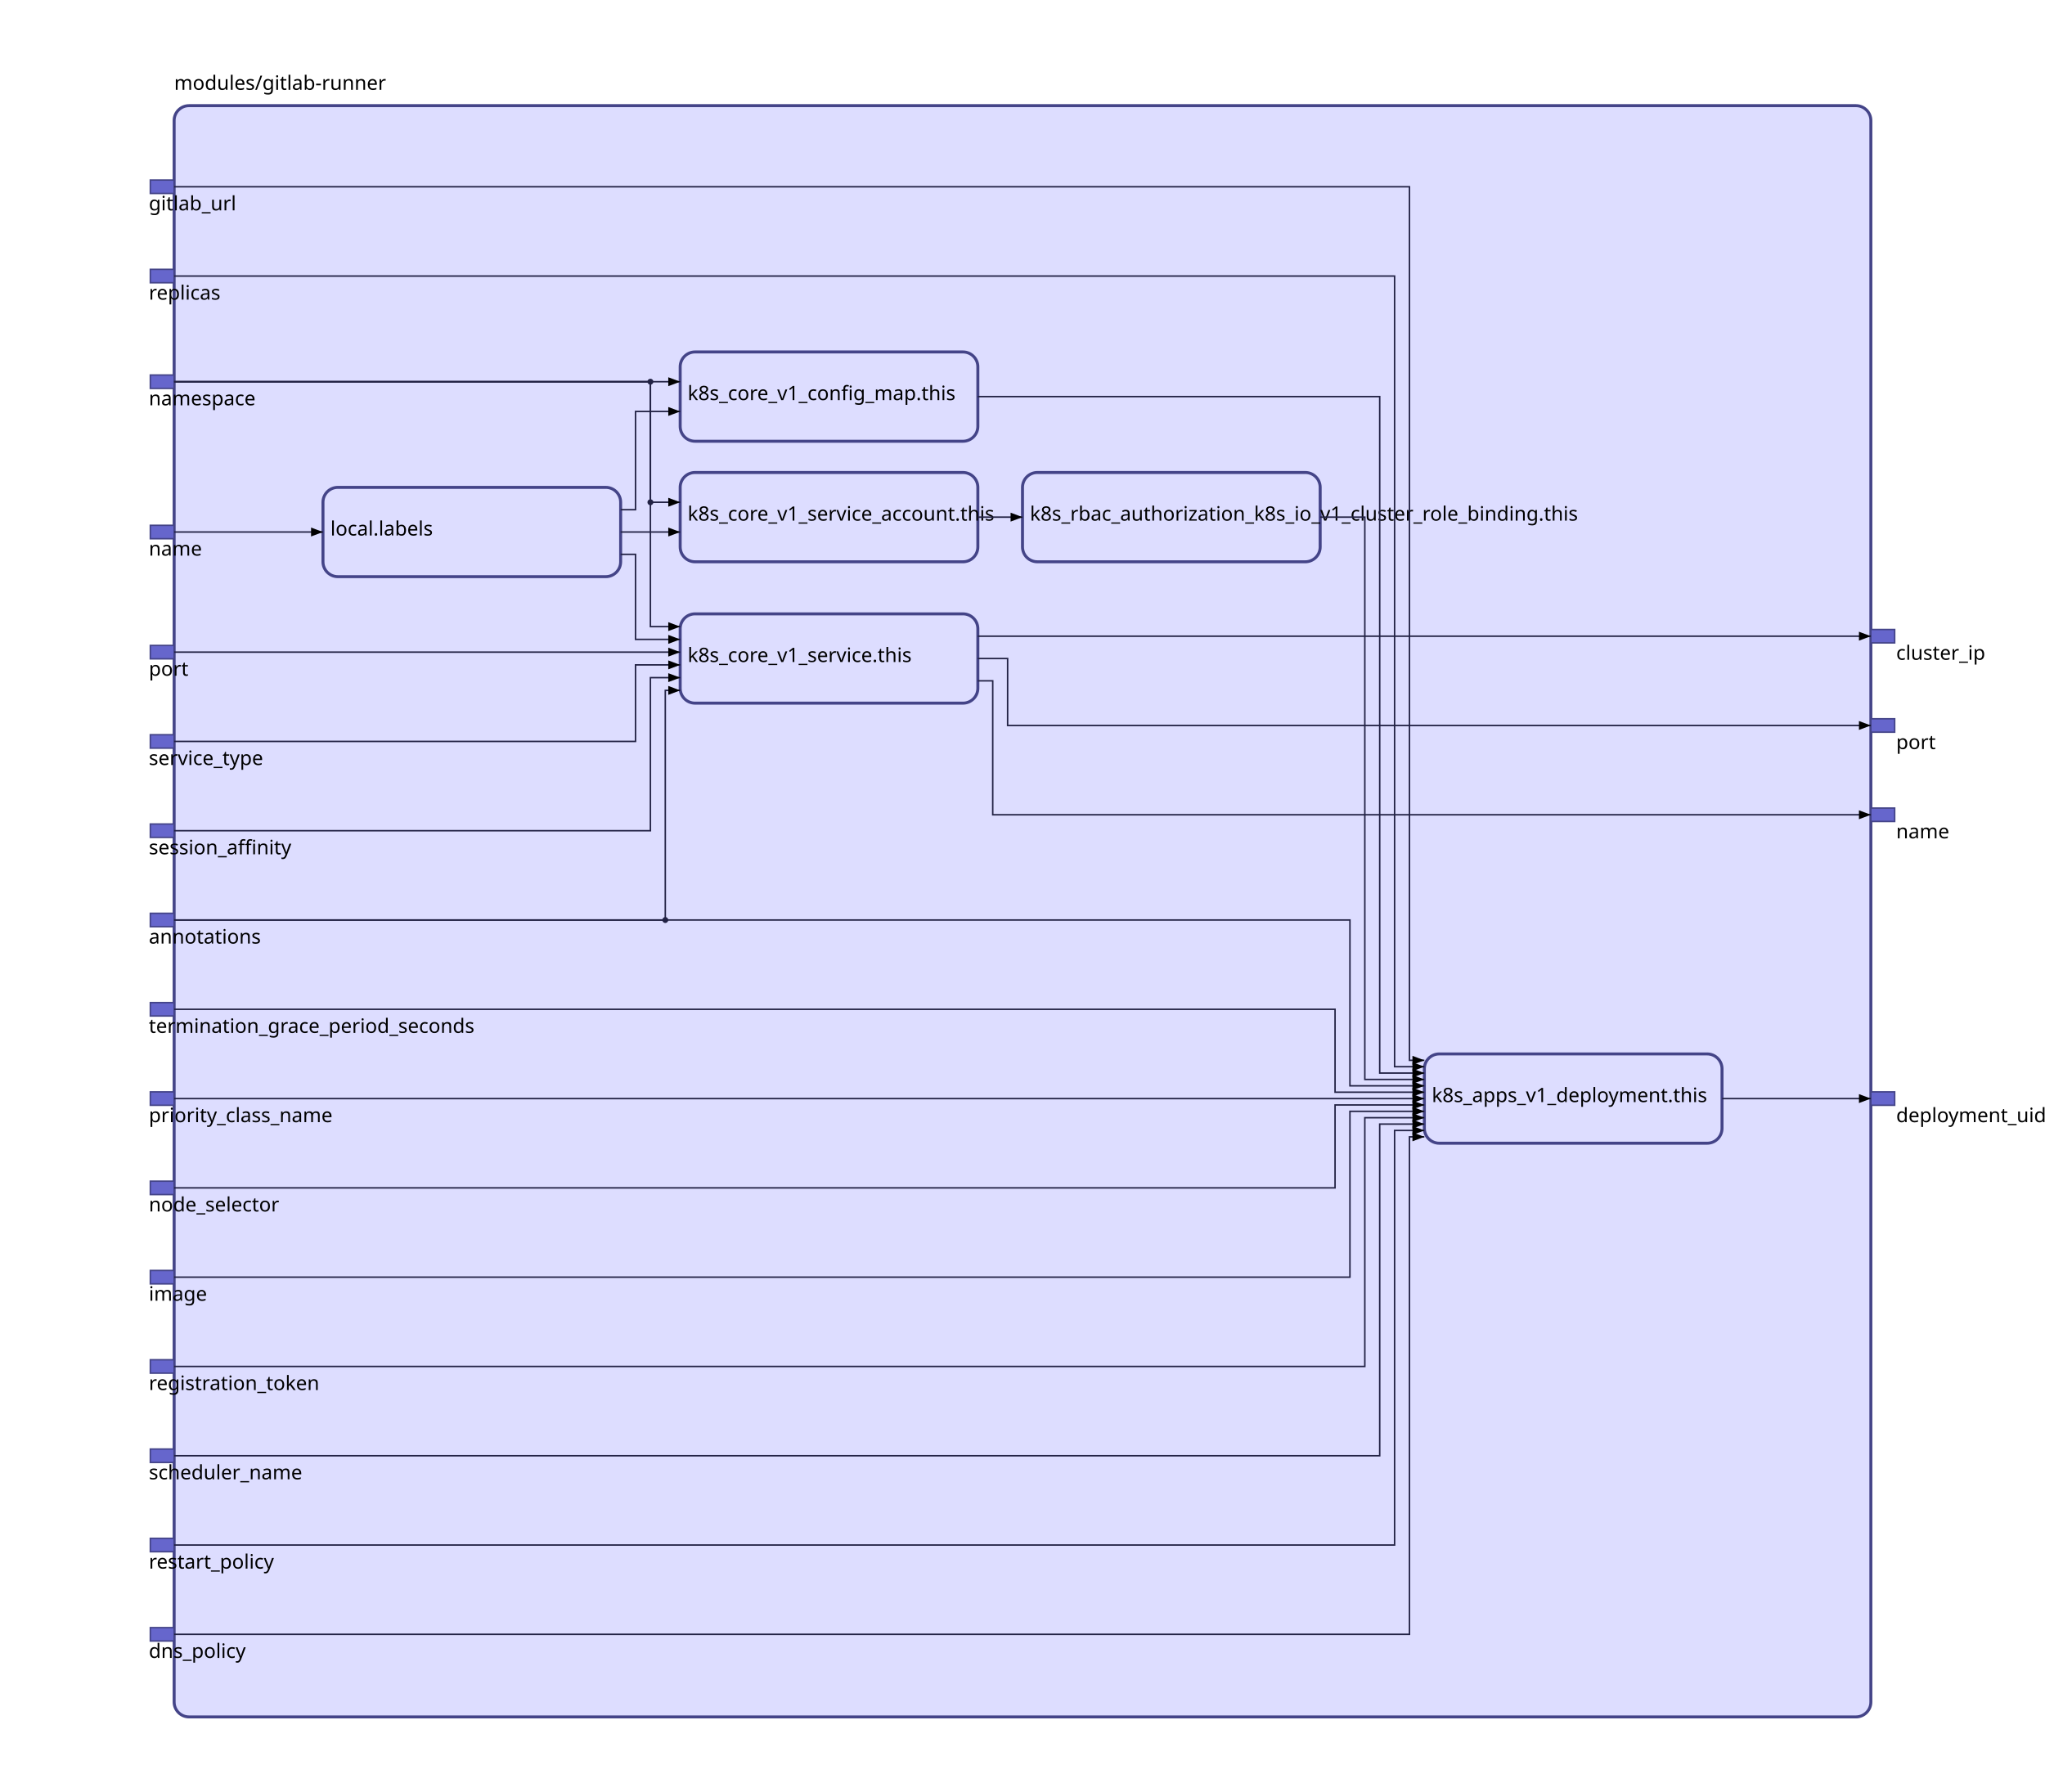
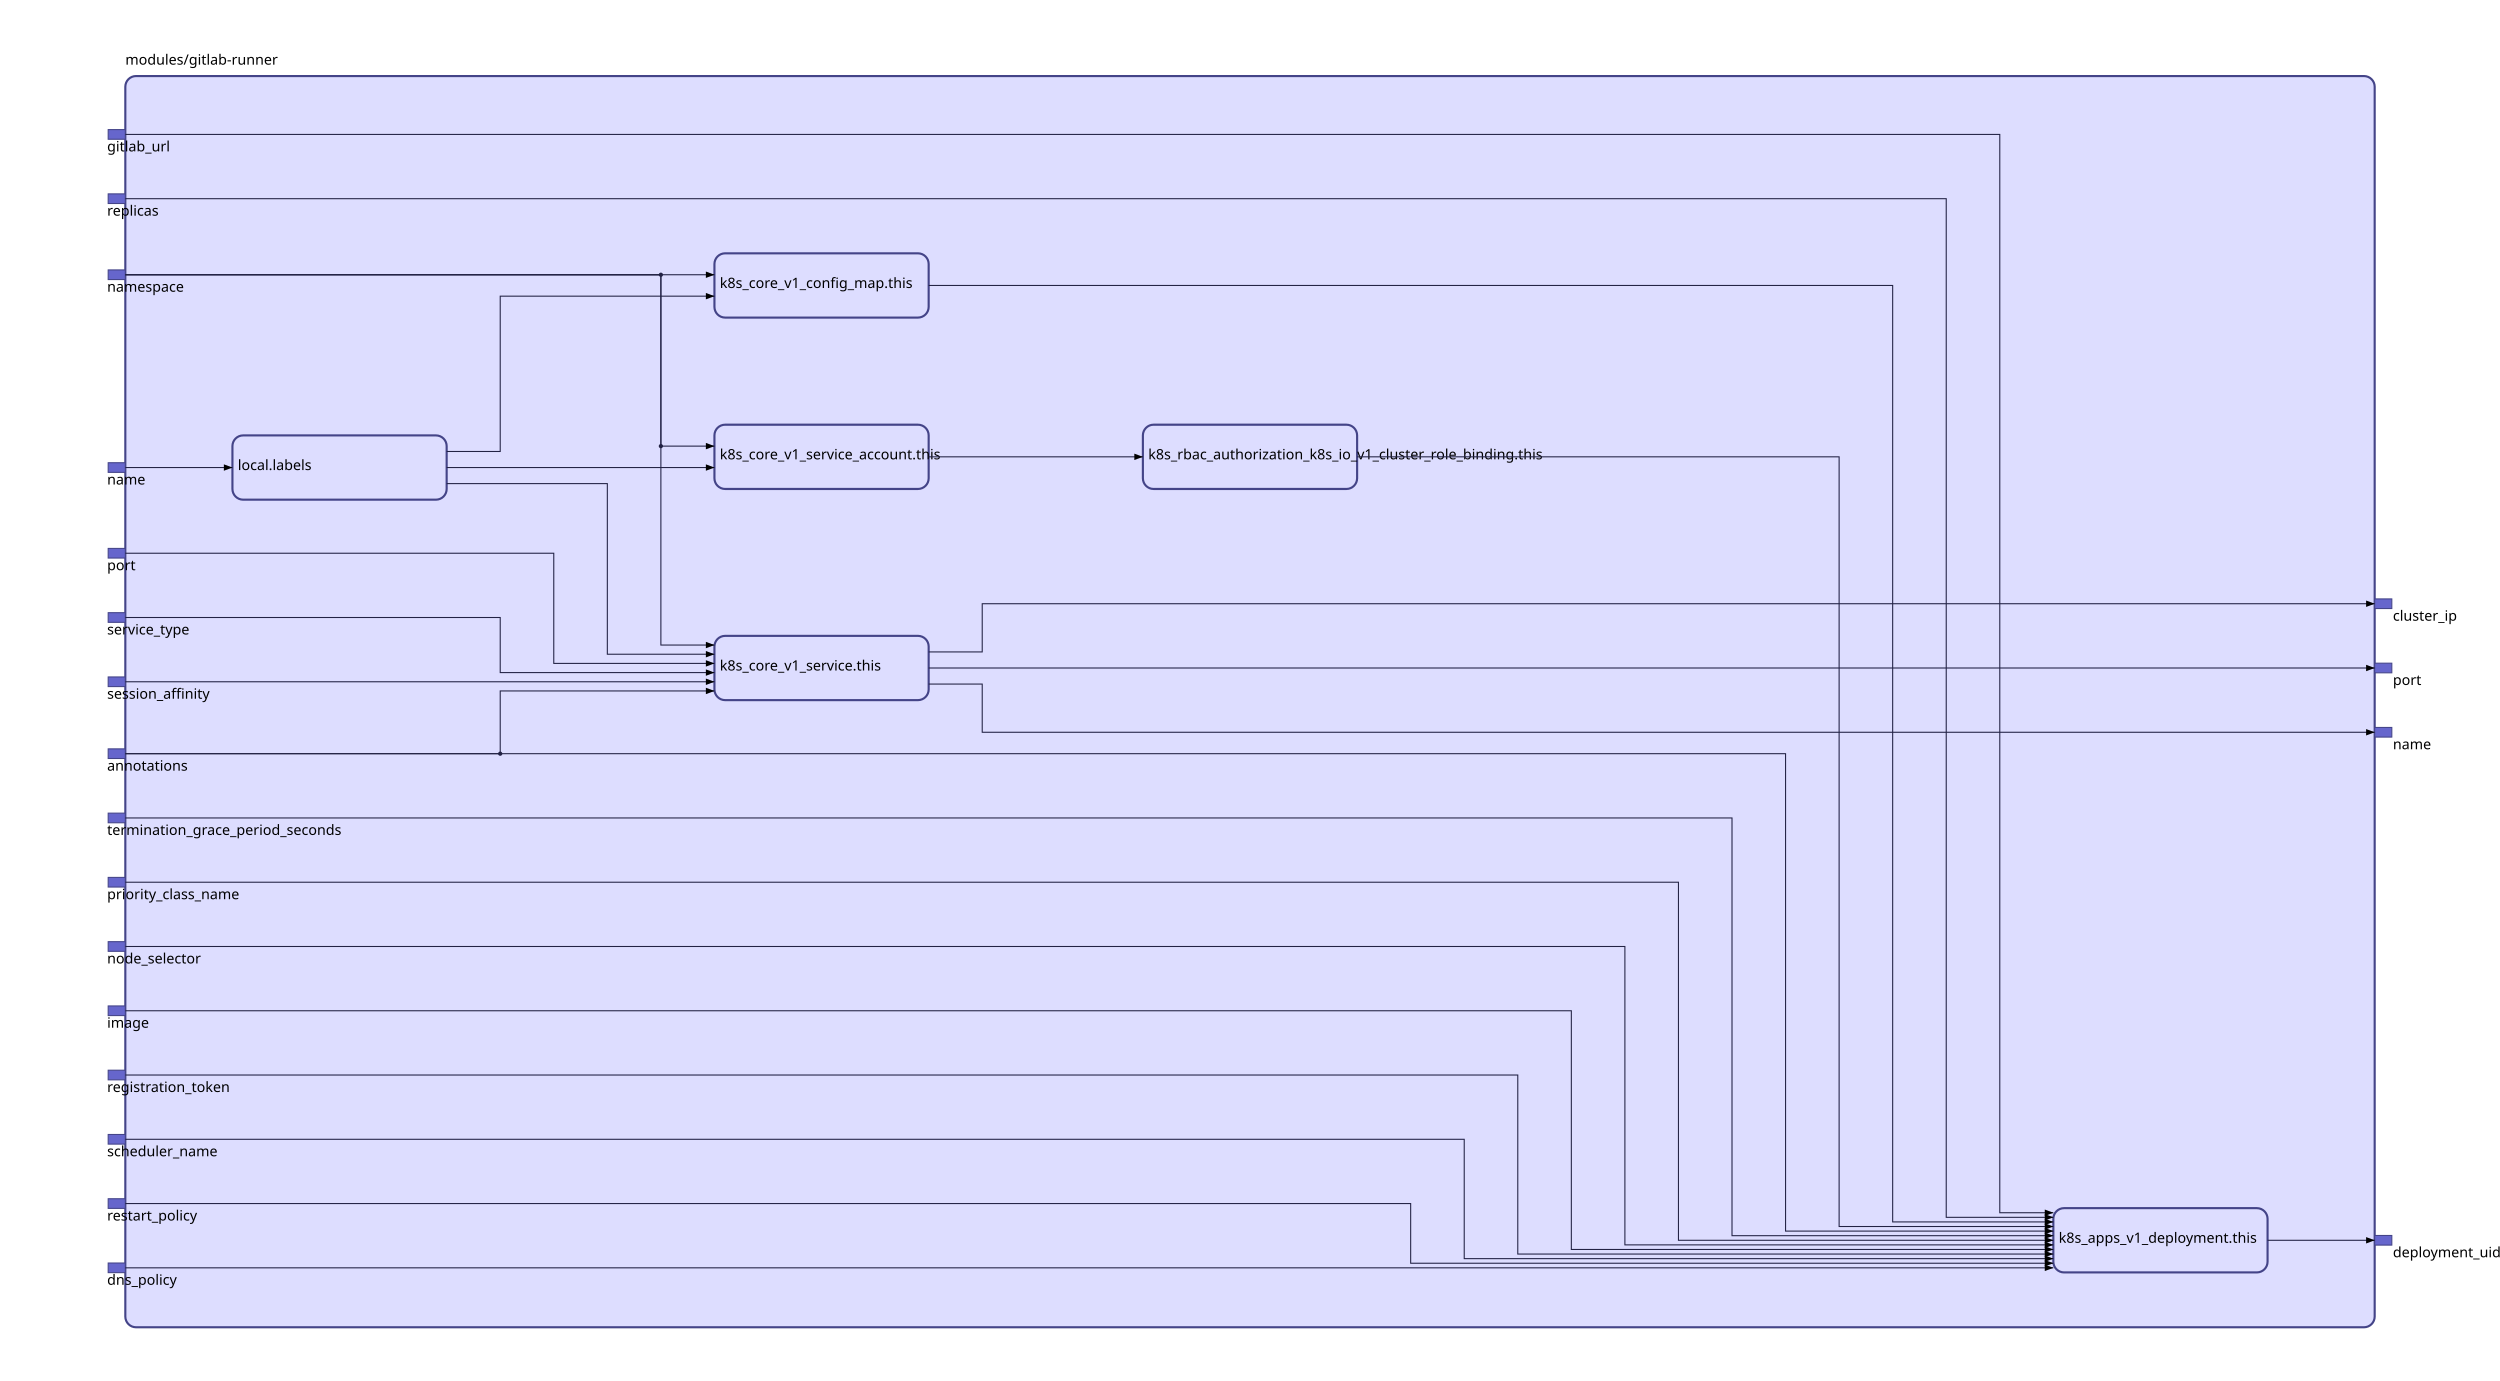
- <svg xmlns="http://www.w3.org/2000/svg" id="sprotty_1" class="sprotty-graph sprotty" tabindex="1002" viewBox="0 0 1374 1203.714">
+ <svg xmlns="http://www.w3.org/2000/svg" id="sprotty_1" class="sprotty-graph sprotty" tabindex="1002" viewBox="0 0 2334 1289.143">
  <style>.elknode {
    stroke: #448;
    stroke-width: 2;
    fill: #ddf;
}

.elkport {
    stroke: #448;
    stroke-width: 1;
    fill: #66c;
}

.elkedge {
    fill: none;
    stroke: #224;
    stroke-width: 1;
}

.elkedge.arrow {
    fill: #336;
}

.elklabel {
    stroke-width: 0;
    stroke: #000;
    fill: #000;
    font-family: sans-serif;
    font-size: 10pt;
    dominant-baseline: hanging;
}

.elkjunction {
    stroke: none;
    fill: #224;
}

.selected &gt; rect {
    stroke-width: 3;
}

.mouseover {
    stroke: #88f;
}
/*
 * Copyright (C) 2017 TypeFox and others.
 *
 * Licensed under the Apache License, Version 2.0 (the "License"); you may not use this file except in compliance with the License.
 * You may obtain a copy of the License at http://www.apache.org/licenses/LICENSE-2.0
 */

.sprotty {
    padding: 0px;
    font-family: "Helvetica Neue", Helvetica, Arial, sans-serif;
}

.sprotty-hidden {
    display: block;
    position: absolute;
    width: 0px;
    height: 0px;
}

.sprotty-popup {
    font-family: "Helvetica Neue", Helvetica, Arial, sans-serif;
    position: absolute;
    background: white;
    border-radius: 5px;
    border: 1px solid;
    max-width: 400px;
    min-width: 100px;
}

.sprotty-popup &gt; div {
    margin: 10px;
}

.sprotty-popup-closed {
    display: none;
}
</style>
  <g transform="scale(1) translate(0,0)">
    <g id="sprotty_3" transform="translate(117, 71)" opacity="1">
-       <rect class="elknode" x="0" y="0" rx="10" width="1140" height="1082.714" />
-       <g id="sprotty_5" transform="translate(840, 637.2143)" opacity="1">
+       <rect class="elknode" x="0" y="0" rx="10" width="2100" height="1168.143" />
+       <g id="sprotty_5" transform="translate(1800, 1056.929)" opacity="1">
        <rect class="elknode" x="0" y="0" rx="10" width="200" height="60" />
        <text id="sprotty_6" class="elklabel" transform="translate(5, 22) translate(0, 0)" opacity="1">k8s_apps_v1_deployment.this</text>
      </g>
-       <g id="sprotty_7" transform="translate(340, 165.5)" opacity="1">
+       <g id="sprotty_7" transform="translate(550, 165.5)" opacity="1">
        <rect class="elknode" x="0" y="0" rx="10" width="200" height="60" />
        <text id="sprotty_8" class="elklabel" transform="translate(5, 22) translate(0, 0)" opacity="1">k8s_core_v1_config_map.this</text>
      </g>
-       <g id="sprotty_9" transform="translate(340, 341.5)" opacity="1">
+       <g id="sprotty_9" transform="translate(550, 522.6429)" opacity="1">
        <rect class="elknode" x="0" y="0" rx="10" width="200" height="60" />
        <text id="sprotty_10" class="elklabel" transform="translate(5, 22) translate(0, 0)" opacity="1">k8s_core_v1_service.this</text>
      </g>
-       <g id="sprotty_11" transform="translate(340, 246.5)" opacity="1">
+       <g id="sprotty_11" transform="translate(550, 325.5)" opacity="1">
        <rect class="elknode" x="0" y="0" rx="10" width="200" height="60" />
        <text id="sprotty_12" class="elklabel" transform="translate(5, 22) translate(0, 0)" opacity="1">k8s_core_v1_service_account.this</text>
      </g>
-       <g id="sprotty_13" transform="translate(570, 246.5)" opacity="1">
+       <g id="sprotty_13" transform="translate(950, 325.5)" opacity="1">
        <rect class="elknode" x="0" y="0" rx="10" width="200" height="60" />
        <text id="sprotty_14" class="elklabel" transform="translate(5, 22) translate(0, 0)" opacity="1">k8s_rbac_authorization_k8s_io_v1_cluster_role_binding.this</text>
      </g>
-       <g id="sprotty_50" transform="translate(100, 256.5)" opacity="1">
+       <g id="sprotty_50" transform="translate(100, 335.5)" opacity="1">
        <rect class="elknode" x="0" y="0" rx="10" width="200" height="60" />
        <text id="sprotty_51" class="elklabel" transform="translate(5, 22) translate(0, 0)" opacity="1">local.labels</text>
      </g>
-       <g id="sprotty_17" transform="translate(-16, 542.7143)" opacity="1">
+       <g id="sprotty_17" transform="translate(-16, 628.1429)" opacity="1">
        <rect class="elkport" x="0" y="0" width="16" height="9" />
        <text id="sprotty_18" class="elklabel" transform="translate(-1, 10) translate(0, 0)" opacity="1">annotations</text>
      </g>
-       <g id="sprotty_20" transform="translate(-16, 1022.714)" opacity="1">
+       <g id="sprotty_20" transform="translate(-16, 1108.143)" opacity="1">
        <rect class="elkport" x="0" y="0" width="16" height="9" />
        <text id="sprotty_21" class="elklabel" transform="translate(-1, 10) translate(0, 0)" opacity="1">dns_policy</text>
      </g>
      <g id="sprotty_23" transform="translate(-16, 50)" opacity="1">
        <rect class="elkport" x="0" y="0" width="16" height="9" />
        <text id="sprotty_24" class="elklabel" transform="translate(-1, 10) translate(0, 0)" opacity="1">gitlab_url</text>
      </g>
-       <g id="sprotty_26" transform="translate(-16, 782.7143)" opacity="1">
+       <g id="sprotty_26" transform="translate(-16, 868.1429)" opacity="1">
        <rect class="elkport" x="0" y="0" width="16" height="9" />
        <text id="sprotty_27" class="elklabel" transform="translate(-1, 10) translate(0, 0)" opacity="1">image</text>
      </g>
-       <g id="sprotty_29" transform="translate(-16, 722.7143)" opacity="1">
+       <g id="sprotty_29" transform="translate(-16, 808.1429)" opacity="1">
        <rect class="elkport" x="0" y="0" width="16" height="9" />
        <text id="sprotty_30" class="elklabel" transform="translate(-1, 10) translate(0, 0)" opacity="1">node_selector</text>
      </g>
-       <g id="sprotty_32" transform="translate(-16, 662.7143)" opacity="1">
+       <g id="sprotty_32" transform="translate(-16, 748.1429)" opacity="1">
        <rect class="elkport" x="0" y="0" width="16" height="9" />
        <text id="sprotty_33" class="elklabel" transform="translate(-1, 10) translate(0, 0)" opacity="1">priority_class_name</text>
      </g>
-       <g id="sprotty_35" transform="translate(-16, 842.7143)" opacity="1">
+       <g id="sprotty_35" transform="translate(-16, 928.1429)" opacity="1">
        <rect class="elkport" x="0" y="0" width="16" height="9" />
        <text id="sprotty_36" class="elklabel" transform="translate(-1, 10) translate(0, 0)" opacity="1">registration_token</text>
      </g>
      <g id="sprotty_38" transform="translate(-16, 110)" opacity="1">
        <rect class="elkport" x="0" y="0" width="16" height="9" />
        <text id="sprotty_39" class="elklabel" transform="translate(-1, 10) translate(0, 0)" opacity="1">replicas</text>
      </g>
-       <g id="sprotty_41" transform="translate(-16, 962.7143)" opacity="1">
+       <g id="sprotty_41" transform="translate(-16, 1048.143)" opacity="1">
        <rect class="elkport" x="0" y="0" width="16" height="9" />
        <text id="sprotty_42" class="elklabel" transform="translate(-1, 10) translate(0, 0)" opacity="1">restart_policy</text>
      </g>
-       <g id="sprotty_44" transform="translate(-16, 902.7143)" opacity="1">
+       <g id="sprotty_44" transform="translate(-16, 988.1429)" opacity="1">
        <rect class="elkport" x="0" y="0" width="16" height="9" />
        <text id="sprotty_45" class="elklabel" transform="translate(-1, 10) translate(0, 0)" opacity="1">scheduler_name</text>
      </g>
-       <g id="sprotty_47" transform="translate(-16, 602.7143)" opacity="1">
+       <g id="sprotty_47" transform="translate(-16, 688.1429)" opacity="1">
        <rect class="elkport" x="0" y="0" width="16" height="9" />
        <text id="sprotty_48" class="elklabel" transform="translate(-1, 10) translate(0, 0)" opacity="1">termination_grace_period_seconds</text>
      </g>
      <g id="sprotty_53" transform="translate(-16, 181)" opacity="1">
        <rect class="elkport" x="0" y="0" width="16" height="9" />
        <text id="sprotty_54" class="elklabel" transform="translate(-1, 10) translate(0, 0)" opacity="1">namespace</text>
      </g>
-       <g id="sprotty_59" transform="translate(-16, 362.7143)" opacity="1">
+       <g id="sprotty_59" transform="translate(-16, 441)" opacity="1">
        <rect class="elkport" x="0" y="0" width="16" height="9" />
        <text id="sprotty_60" class="elklabel" transform="translate(-1, 10) translate(0, 0)" opacity="1">port</text>
      </g>
-       <g id="sprotty_62" transform="translate(-16, 422.7143)" opacity="1">
+       <g id="sprotty_62" transform="translate(-16, 501)" opacity="1">
        <rect class="elkport" x="0" y="0" width="16" height="9" />
        <text id="sprotty_63" class="elklabel" transform="translate(-1, 10) translate(0, 0)" opacity="1">service_type</text>
      </g>
-       <g id="sprotty_65" transform="translate(-16, 482.7143)" opacity="1">
+       <g id="sprotty_65" transform="translate(-16, 561)" opacity="1">
        <rect class="elkport" x="0" y="0" width="16" height="9" />
        <text id="sprotty_66" class="elklabel" transform="translate(-1, 10) translate(0, 0)" opacity="1">session_affinity</text>
      </g>
-       <g id="sprotty_71" transform="translate(-16, 282)" opacity="1">
+       <g id="sprotty_71" transform="translate(-16, 361)" opacity="1">
        <rect class="elkport" x="0" y="0" width="16" height="9" />
        <text id="sprotty_72" class="elklabel" transform="translate(-1, 10) translate(0, 0)" opacity="1">name</text>
      </g>
-       <g id="sprotty_74" transform="translate(1140, 352)" opacity="1">
+       <g id="sprotty_74" transform="translate(2100, 488.1429)" opacity="1">
        <rect class="elkport" x="0" y="0" width="16" height="9" />
        <text id="sprotty_75" class="elklabel" transform="translate(17, 10) translate(0, 0)" opacity="1">cluster_ip</text>
      </g>
-       <g id="sprotty_77" transform="translate(1140, 662.7143)" opacity="1">
+       <g id="sprotty_77" transform="translate(2100, 1082.429)" opacity="1">
        <rect class="elkport" x="0" y="0" width="16" height="9" />
        <text id="sprotty_78" class="elklabel" transform="translate(17, 10) translate(0, 0)" opacity="1">deployment_uid</text>
      </g>
-       <g id="sprotty_80" transform="translate(1140, 472)" opacity="1">
+       <g id="sprotty_80" transform="translate(2100, 608.1429)" opacity="1">
        <rect class="elkport" x="0" y="0" width="16" height="9" />
        <text id="sprotty_81" class="elklabel" transform="translate(17, 10) translate(0, 0)" opacity="1">name</text>
      </g>
-       <g id="sprotty_83" transform="translate(1140, 412)" opacity="1">
+       <g id="sprotty_83" transform="translate(2100, 548.1429)" opacity="1">
        <rect class="elkport" x="0" y="0" width="16" height="9" />
        <text id="sprotty_84" class="elklabel" transform="translate(17, 10) translate(0, 0)" opacity="1">port</text>
      </g>
      <text id="sprotty_4" class="elklabel" transform="translate(0, -21) translate(0, 0)" opacity="1">modules/gitlab-runner</text>
      <g id="sprotty_15" class="sprotty-edge" opacity="1">
-         <path class="elkedge" d="M 540,195.5 L 810,195.5 L 810,650.071 L 840,650.071" />
-         <path class="edge arrow" d="M 0,0 L 8,-3 L 8,3 Z" transform="rotate(180 840 650.0714) translate(840 650.0714)" />
+         <path class="elkedge" d="M 750,195.5 L 1650,195.5 L 1650,1069.786 L 1800,1069.786" />
+         <path class="edge arrow" d="M 0,0 L 8,-3 L 8,3 Z" transform="rotate(180 1800 1069.786) translate(1800 1069.786)" />
      </g>
      <g id="sprotty_16" class="sprotty-edge" opacity="1">
-         <path class="elkedge" d="M 770,276.5 L 800,276.5 L 800,654.357 L 840,654.357" />
-         <path class="edge arrow" d="M 0,0 L 8,-3 L 8,3 Z" transform="rotate(180 840 654.3571) translate(840 654.3571)" />
+         <path class="elkedge" d="M 1150,355.5 L 1600,355.5 L 1600,1074.071 L 1800,1074.071" />
+         <path class="edge arrow" d="M 0,0 L 8,-3 L 8,3 Z" transform="rotate(180 1800 1074.071) translate(1800 1074.071)" />
      </g>
      <g id="sprotty_19" class="sprotty-edge" opacity="1">
-         <path class="elkedge" d="M 0,547.214 L 790,547.214 L 790,658.643 L 840,658.643" />
-         <path class="edge arrow" d="M 0,0 L 8,-3 L 8,3 Z" transform="rotate(180 840 658.6429) translate(840 658.6429)" />
+         <path class="elkedge" d="M 0,632.643 L 1550,632.643 L 1550,1078.357 L 1800,1078.357" />
+         <path class="edge arrow" d="M 0,0 L 8,-3 L 8,3 Z" transform="rotate(180 1800 1078.357) translate(1800 1078.357)" />
      </g>
      <g id="sprotty_22" class="sprotty-edge" opacity="1">
-         <path class="elkedge" d="M 0,1027.214 L 830,1027.214 L 830,692.929 L 840,692.929" />
-         <path class="edge arrow" d="M 0,0 L 8,-3 L 8,3 Z" transform="rotate(180 840 692.9286) translate(840 692.9286)" />
+         <path class="elkedge" d="M 0,1112.643 L 1800,1112.643" />
+         <path class="edge arrow" d="M 0,0 L 8,-3 L 8,3 Z" transform="rotate(180 1800 1112.643) translate(1800 1112.643)" />
      </g>
      <g id="sprotty_25" class="sprotty-edge" opacity="1">
-         <path class="elkedge" d="M 0,54.5 L 830,54.5 L 830,641.5 L 840,641.5" />
-         <path class="edge arrow" d="M 0,0 L 8,-3 L 8,3 Z" transform="rotate(180 840 641.5) translate(840 641.5)" />
+         <path class="elkedge" d="M 0,54.5 L 1750,54.5 L 1750,1061.214 L 1800,1061.214" />
+         <path class="edge arrow" d="M 0,0 L 8,-3 L 8,3 Z" transform="rotate(180 1800 1061.214) translate(1800 1061.214)" />
      </g>
      <g id="sprotty_28" class="sprotty-edge" opacity="1">
-         <path class="elkedge" d="M 0,787.214 L 790,787.214 L 790,675.786 L 840,675.786" />
-         <path class="edge arrow" d="M 0,0 L 8,-3 L 8,3 Z" transform="rotate(180 840 675.7857) translate(840 675.7857)" />
+         <path class="elkedge" d="M 0,872.643 L 1350,872.643 L 1350,1095.5 L 1800,1095.5" />
+         <path class="edge arrow" d="M 0,0 L 8,-3 L 8,3 Z" transform="rotate(180 1800 1095.5) translate(1800 1095.5)" />
      </g>
      <g id="sprotty_31" class="sprotty-edge" opacity="1">
-         <path class="elkedge" d="M 0,727.214 L 780,727.214 L 780,671.5 L 840,671.5" />
-         <path class="edge arrow" d="M 0,0 L 8,-3 L 8,3 Z" transform="rotate(180 840 671.5) translate(840 671.5)" />
+         <path class="elkedge" d="M 0,812.643 L 1400,812.643 L 1400,1091.214 L 1800,1091.214" />
+         <path class="edge arrow" d="M 0,0 L 8,-3 L 8,3 Z" transform="rotate(180 1800 1091.214) translate(1800 1091.214)" />
      </g>
      <g id="sprotty_34" class="sprotty-edge" opacity="1">
-         <path class="elkedge" d="M 0,667.214 L 840,667.214" />
-         <path class="edge arrow" d="M 0,0 L 8,-3 L 8,3 Z" transform="rotate(180 840 667.2143) translate(840 667.2143)" />
+         <path class="elkedge" d="M 0,752.643 L 1450,752.643 L 1450,1086.929 L 1800,1086.929" />
+         <path class="edge arrow" d="M 0,0 L 8,-3 L 8,3 Z" transform="rotate(180 1800 1086.929) translate(1800 1086.929)" />
      </g>
      <g id="sprotty_37" class="sprotty-edge" opacity="1">
-         <path class="elkedge" d="M 0,847.214 L 800,847.214 L 800,680.071 L 840,680.071" />
-         <path class="edge arrow" d="M 0,0 L 8,-3 L 8,3 Z" transform="rotate(180 840 680.0714) translate(840 680.0714)" />
+         <path class="elkedge" d="M 0,932.643 L 1300,932.643 L 1300,1099.786 L 1800,1099.786" />
+         <path class="edge arrow" d="M 0,0 L 8,-3 L 8,3 Z" transform="rotate(180 1800 1099.786) translate(1800 1099.786)" />
      </g>
      <g id="sprotty_40" class="sprotty-edge" opacity="1">
-         <path class="elkedge" d="M 0,114.5 L 820,114.5 L 820,645.786 L 840,645.786" />
-         <path class="edge arrow" d="M 0,0 L 8,-3 L 8,3 Z" transform="rotate(180 840 645.7857) translate(840 645.7857)" />
+         <path class="elkedge" d="M 0,114.5 L 1700,114.5 L 1700,1065.5 L 1800,1065.5" />
+         <path class="edge arrow" d="M 0,0 L 8,-3 L 8,3 Z" transform="rotate(180 1800 1065.5) translate(1800 1065.5)" />
      </g>
      <g id="sprotty_43" class="sprotty-edge" opacity="1">
-         <path class="elkedge" d="M 0,967.214 L 820,967.214 L 820,688.643 L 840,688.643" />
-         <path class="edge arrow" d="M 0,0 L 8,-3 L 8,3 Z" transform="rotate(180 840 688.6429) translate(840 688.6429)" />
+         <path class="elkedge" d="M 0,1052.643 L 1200,1052.643 L 1200,1108.357 L 1800,1108.357" />
+         <path class="edge arrow" d="M 0,0 L 8,-3 L 8,3 Z" transform="rotate(180 1800 1108.357) translate(1800 1108.357)" />
      </g>
      <g id="sprotty_46" class="sprotty-edge" opacity="1">
-         <path class="elkedge" d="M 0,907.214 L 810,907.214 L 810,684.357 L 840,684.357" />
-         <path class="edge arrow" d="M 0,0 L 8,-3 L 8,3 Z" transform="rotate(180 840 684.3571) translate(840 684.3571)" />
+         <path class="elkedge" d="M 0,992.643 L 1250,992.643 L 1250,1104.071 L 1800,1104.071" />
+         <path class="edge arrow" d="M 0,0 L 8,-3 L 8,3 Z" transform="rotate(180 1800 1104.071) translate(1800 1104.071)" />
      </g>
      <g id="sprotty_49" class="sprotty-edge" opacity="1">
-         <path class="elkedge" d="M 0,607.214 L 780,607.214 L 780,662.929 L 840,662.929" />
-         <path class="edge arrow" d="M 0,0 L 8,-3 L 8,3 Z" transform="rotate(180 840 662.9286) translate(840 662.9286)" />
+         <path class="elkedge" d="M 0,692.643 L 1500,692.643 L 1500,1082.643 L 1800,1082.643" />
+         <path class="edge arrow" d="M 0,0 L 8,-3 L 8,3 Z" transform="rotate(180 1800 1082.643) translate(1800 1082.643)" />
      </g>
      <g id="sprotty_52" class="sprotty-edge" opacity="1">
-         <path class="elkedge" d="M 300,271.5 L 310,271.5 L 310,205.5 L 340,205.5" />
-         <path class="edge arrow" d="M 0,0 L 8,-3 L 8,3 Z" transform="rotate(180 340 205.5) translate(340 205.5)" />
+         <path class="elkedge" d="M 300,350.5 L 350,350.5 L 350,205.5 L 550,205.5" />
+         <path class="edge arrow" d="M 0,0 L 8,-3 L 8,3 Z" transform="rotate(180 550 205.5) translate(550 205.5)" />
      </g>
      <g id="sprotty_55" class="sprotty-edge" opacity="1">
-         <path class="elkedge" d="M 0,185.5 L 340,185.5" />
-         <path class="edge arrow" d="M 0,0 L 8,-3 L 8,3 Z" transform="rotate(180 340 185.5) translate(340 185.5)" />
+         <path class="elkedge" d="M 0,185.5 L 550,185.5" />
+         <path class="edge arrow" d="M 0,0 L 8,-3 L 8,3 Z" transform="rotate(180 550 185.5) translate(550 185.5)" />
      </g>
      <g id="sprotty_56" class="sprotty-edge" opacity="1">
-         <path class="elkedge" d="M 300,301.5 L 310,301.5 L 310,358.643 L 340,358.643" />
-         <path class="edge arrow" d="M 0,0 L 8,-3 L 8,3 Z" transform="rotate(180 340 358.6429) translate(340 358.6429)" />
+         <path class="elkedge" d="M 300,380.5 L 450,380.5 L 450,539.786 L 550,539.786" />
+         <path class="edge arrow" d="M 0,0 L 8,-3 L 8,3 Z" transform="rotate(180 550 539.7857) translate(550 539.7857)" />
      </g>
      <g id="sprotty_57" class="sprotty-edge" opacity="1">
-         <path class="elkedge" d="M 0,547.214 L 330,547.214 L 330,392.929 L 340,392.929" />
-         <path class="edge arrow" d="M 0,0 L 8,-3 L 8,3 Z" transform="rotate(180 340 392.9286) translate(340 392.9286)" />
-         <g id="sprotty_57_j0" transform="translate(330, 547.2143)" opacity="1">
+         <path class="elkedge" d="M 0,632.643 L 350,632.643 L 350,574.071 L 550,574.071" />
+         <path class="edge arrow" d="M 0,0 L 8,-3 L 8,3 Z" transform="rotate(180 550 574.0714) translate(550 574.0714)" />
+         <g id="sprotty_57_j0" transform="translate(350, 632.6429)" opacity="1">
          <circle class="elkjunction" r="2" />
        </g>
      </g>
      <g id="sprotty_58" class="sprotty-edge" opacity="1">
-         <path class="elkedge" d="M 0,185.5 L 320,185.5 L 320,350.071 L 340,350.071" />
-         <path class="edge arrow" d="M 0,0 L 8,-3 L 8,3 Z" transform="rotate(180 340 350.0714) translate(340 350.0714)" />
+         <path class="elkedge" d="M 0,185.5 L 500,185.5 L 500,531.214 L 550,531.214" />
+         <path class="edge arrow" d="M 0,0 L 8,-3 L 8,3 Z" transform="rotate(180 550 531.2143) translate(550 531.2143)" />
      </g>
      <g id="sprotty_61" class="sprotty-edge" opacity="1">
-         <path class="elkedge" d="M 0,367.214 L 340,367.214" />
-         <path class="edge arrow" d="M 0,0 L 8,-3 L 8,3 Z" transform="rotate(180 340 367.2143) translate(340 367.2143)" />
+         <path class="elkedge" d="M 0,445.5 L 400,445.5 L 400,548.357 L 550,548.357" />
+         <path class="edge arrow" d="M 0,0 L 8,-3 L 8,3 Z" transform="rotate(180 550 548.3571) translate(550 548.3571)" />
      </g>
      <g id="sprotty_64" class="sprotty-edge" opacity="1">
-         <path class="elkedge" d="M 0,427.214 L 310,427.214 L 310,375.786 L 340,375.786" />
-         <path class="edge arrow" d="M 0,0 L 8,-3 L 8,3 Z" transform="rotate(180 340 375.7857) translate(340 375.7857)" />
+         <path class="elkedge" d="M 0,505.5 L 350,505.5 L 350,556.929 L 550,556.929" />
+         <path class="edge arrow" d="M 0,0 L 8,-3 L 8,3 Z" transform="rotate(180 550 556.9286) translate(550 556.9286)" />
      </g>
      <g id="sprotty_67" class="sprotty-edge" opacity="1">
-         <path class="elkedge" d="M 0,487.214 L 320,487.214 L 320,384.357 L 340,384.357" />
-         <path class="edge arrow" d="M 0,0 L 8,-3 L 8,3 Z" transform="rotate(180 340 384.3571) translate(340 384.3571)" />
+         <path class="elkedge" d="M 0,565.5 L 550,565.5" />
+         <path class="edge arrow" d="M 0,0 L 8,-3 L 8,3 Z" transform="rotate(-180 550 565.5) translate(550 565.5)" />
      </g>
      <g id="sprotty_68" class="sprotty-edge" opacity="1">
-         <path class="elkedge" d="M 300,286.5 L 340,286.5" />
-         <path class="edge arrow" d="M 0,0 L 8,-3 L 8,3 Z" transform="rotate(180 340 286.5) translate(340 286.5)" />
+         <path class="elkedge" d="M 300,365.5 L 550,365.5" />
+         <path class="edge arrow" d="M 0,0 L 8,-3 L 8,3 Z" transform="rotate(180 550 365.5) translate(550 365.5)" />
      </g>
      <g id="sprotty_69" class="sprotty-edge" opacity="1">
-         <path class="elkedge" d="M 0,185.5 L 320,185.5 L 320,266.5 L 340,266.5" />
-         <path class="edge arrow" d="M 0,0 L 8,-3 L 8,3 Z" transform="rotate(180 340 266.5) translate(340 266.5)" />
-         <g id="sprotty_69_j0" transform="translate(320, 185.5)" opacity="1">
+         <path class="elkedge" d="M 0,185.5 L 500,185.5 L 500,345.5 L 550,345.5" />
+         <path class="edge arrow" d="M 0,0 L 8,-3 L 8,3 Z" transform="rotate(180 550 345.5) translate(550 345.5)" />
+         <g id="sprotty_69_j0" transform="translate(500, 185.5)" opacity="1">
          <circle class="elkjunction" r="2" />
        </g>
-         <g id="sprotty_69_j1" transform="translate(320, 266.5)" opacity="1">
+         <g id="sprotty_69_j1" transform="translate(500, 345.5)" opacity="1">
          <circle class="elkjunction" r="2" />
        </g>
      </g>
      <g id="sprotty_70" class="sprotty-edge" opacity="1">
-         <path class="elkedge" d="M 540,276.5 L 570,276.5" />
-         <path class="edge arrow" d="M 0,0 L 8,-3 L 8,3 Z" transform="rotate(180 570 276.5) translate(570 276.5)" />
+         <path class="elkedge" d="M 750,355.5 L 950,355.5" />
+         <path class="edge arrow" d="M 0,0 L 8,-3 L 8,3 Z" transform="rotate(180 950 355.5) translate(950 355.5)" />
      </g>
      <g id="sprotty_73" class="sprotty-edge" opacity="1">
-         <path class="elkedge" d="M 0,286.5 L 100,286.5" />
-         <path class="edge arrow" d="M 0,0 L 8,-3 L 8,3 Z" transform="rotate(180 100 286.5) translate(100 286.5)" />
+         <path class="elkedge" d="M 0,365.5 L 100,365.5" />
+         <path class="edge arrow" d="M 0,0 L 8,-3 L 8,3 Z" transform="rotate(180 100 365.5) translate(100 365.5)" />
      </g>
      <g id="sprotty_76" class="sprotty-edge" opacity="1">
-         <path class="elkedge" d="M 540,356.5 L 1140,356.5" />
-         <path class="edge arrow" d="M 0,0 L 8,-3 L 8,3 Z" transform="rotate(180 1140 356.5) translate(1140 356.5)" />
+         <path class="elkedge" d="M 750,537.643 L 800,537.643 L 800,492.643 L 2100,492.643" />
+         <path class="edge arrow" d="M 0,0 L 8,-3 L 8,3 Z" transform="rotate(180 2100 492.6429) translate(2100 492.6429)" />
      </g>
      <g id="sprotty_79" class="sprotty-edge" opacity="1">
-         <path class="elkedge" d="M 1040,667.214 L 1140,667.214" />
-         <path class="edge arrow" d="M 0,0 L 8,-3 L 8,3 Z" transform="rotate(180 1140 667.2143) translate(1140 667.2143)" />
+         <path class="elkedge" d="M 2000,1086.929 L 2100,1086.929" />
+         <path class="edge arrow" d="M 0,0 L 8,-3 L 8,3 Z" transform="rotate(180 2100 1086.929) translate(2100 1086.929)" />
      </g>
      <g id="sprotty_82" class="sprotty-edge" opacity="1">
-         <path class="elkedge" d="M 540,386.5 L 550,386.5 L 550,476.5 L 1140,476.5" />
-         <path class="edge arrow" d="M 0,0 L 8,-3 L 8,3 Z" transform="rotate(180 1140 476.5) translate(1140 476.5)" />
+         <path class="elkedge" d="M 750,567.643 L 800,567.643 L 800,612.643 L 2100,612.643" />
+         <path class="edge arrow" d="M 0,0 L 8,-3 L 8,3 Z" transform="rotate(180 2100 612.6429) translate(2100 612.6429)" />
      </g>
      <g id="sprotty_85" class="sprotty-edge" opacity="1">
-         <path class="elkedge" d="M 540,371.5 L 560,371.5 L 560,416.5 L 1140,416.5" />
-         <path class="edge arrow" d="M 0,0 L 8,-3 L 8,3 Z" transform="rotate(180 1140 416.5) translate(1140 416.5)" />
+         <path class="elkedge" d="M 750,552.643 L 2100,552.643" />
+         <path class="edge arrow" d="M 0,0 L 8,-3 L 8,3 Z" transform="rotate(180 2100 552.6429) translate(2100 552.6429)" />
      </g>
    </g>
  </g>
</svg>
